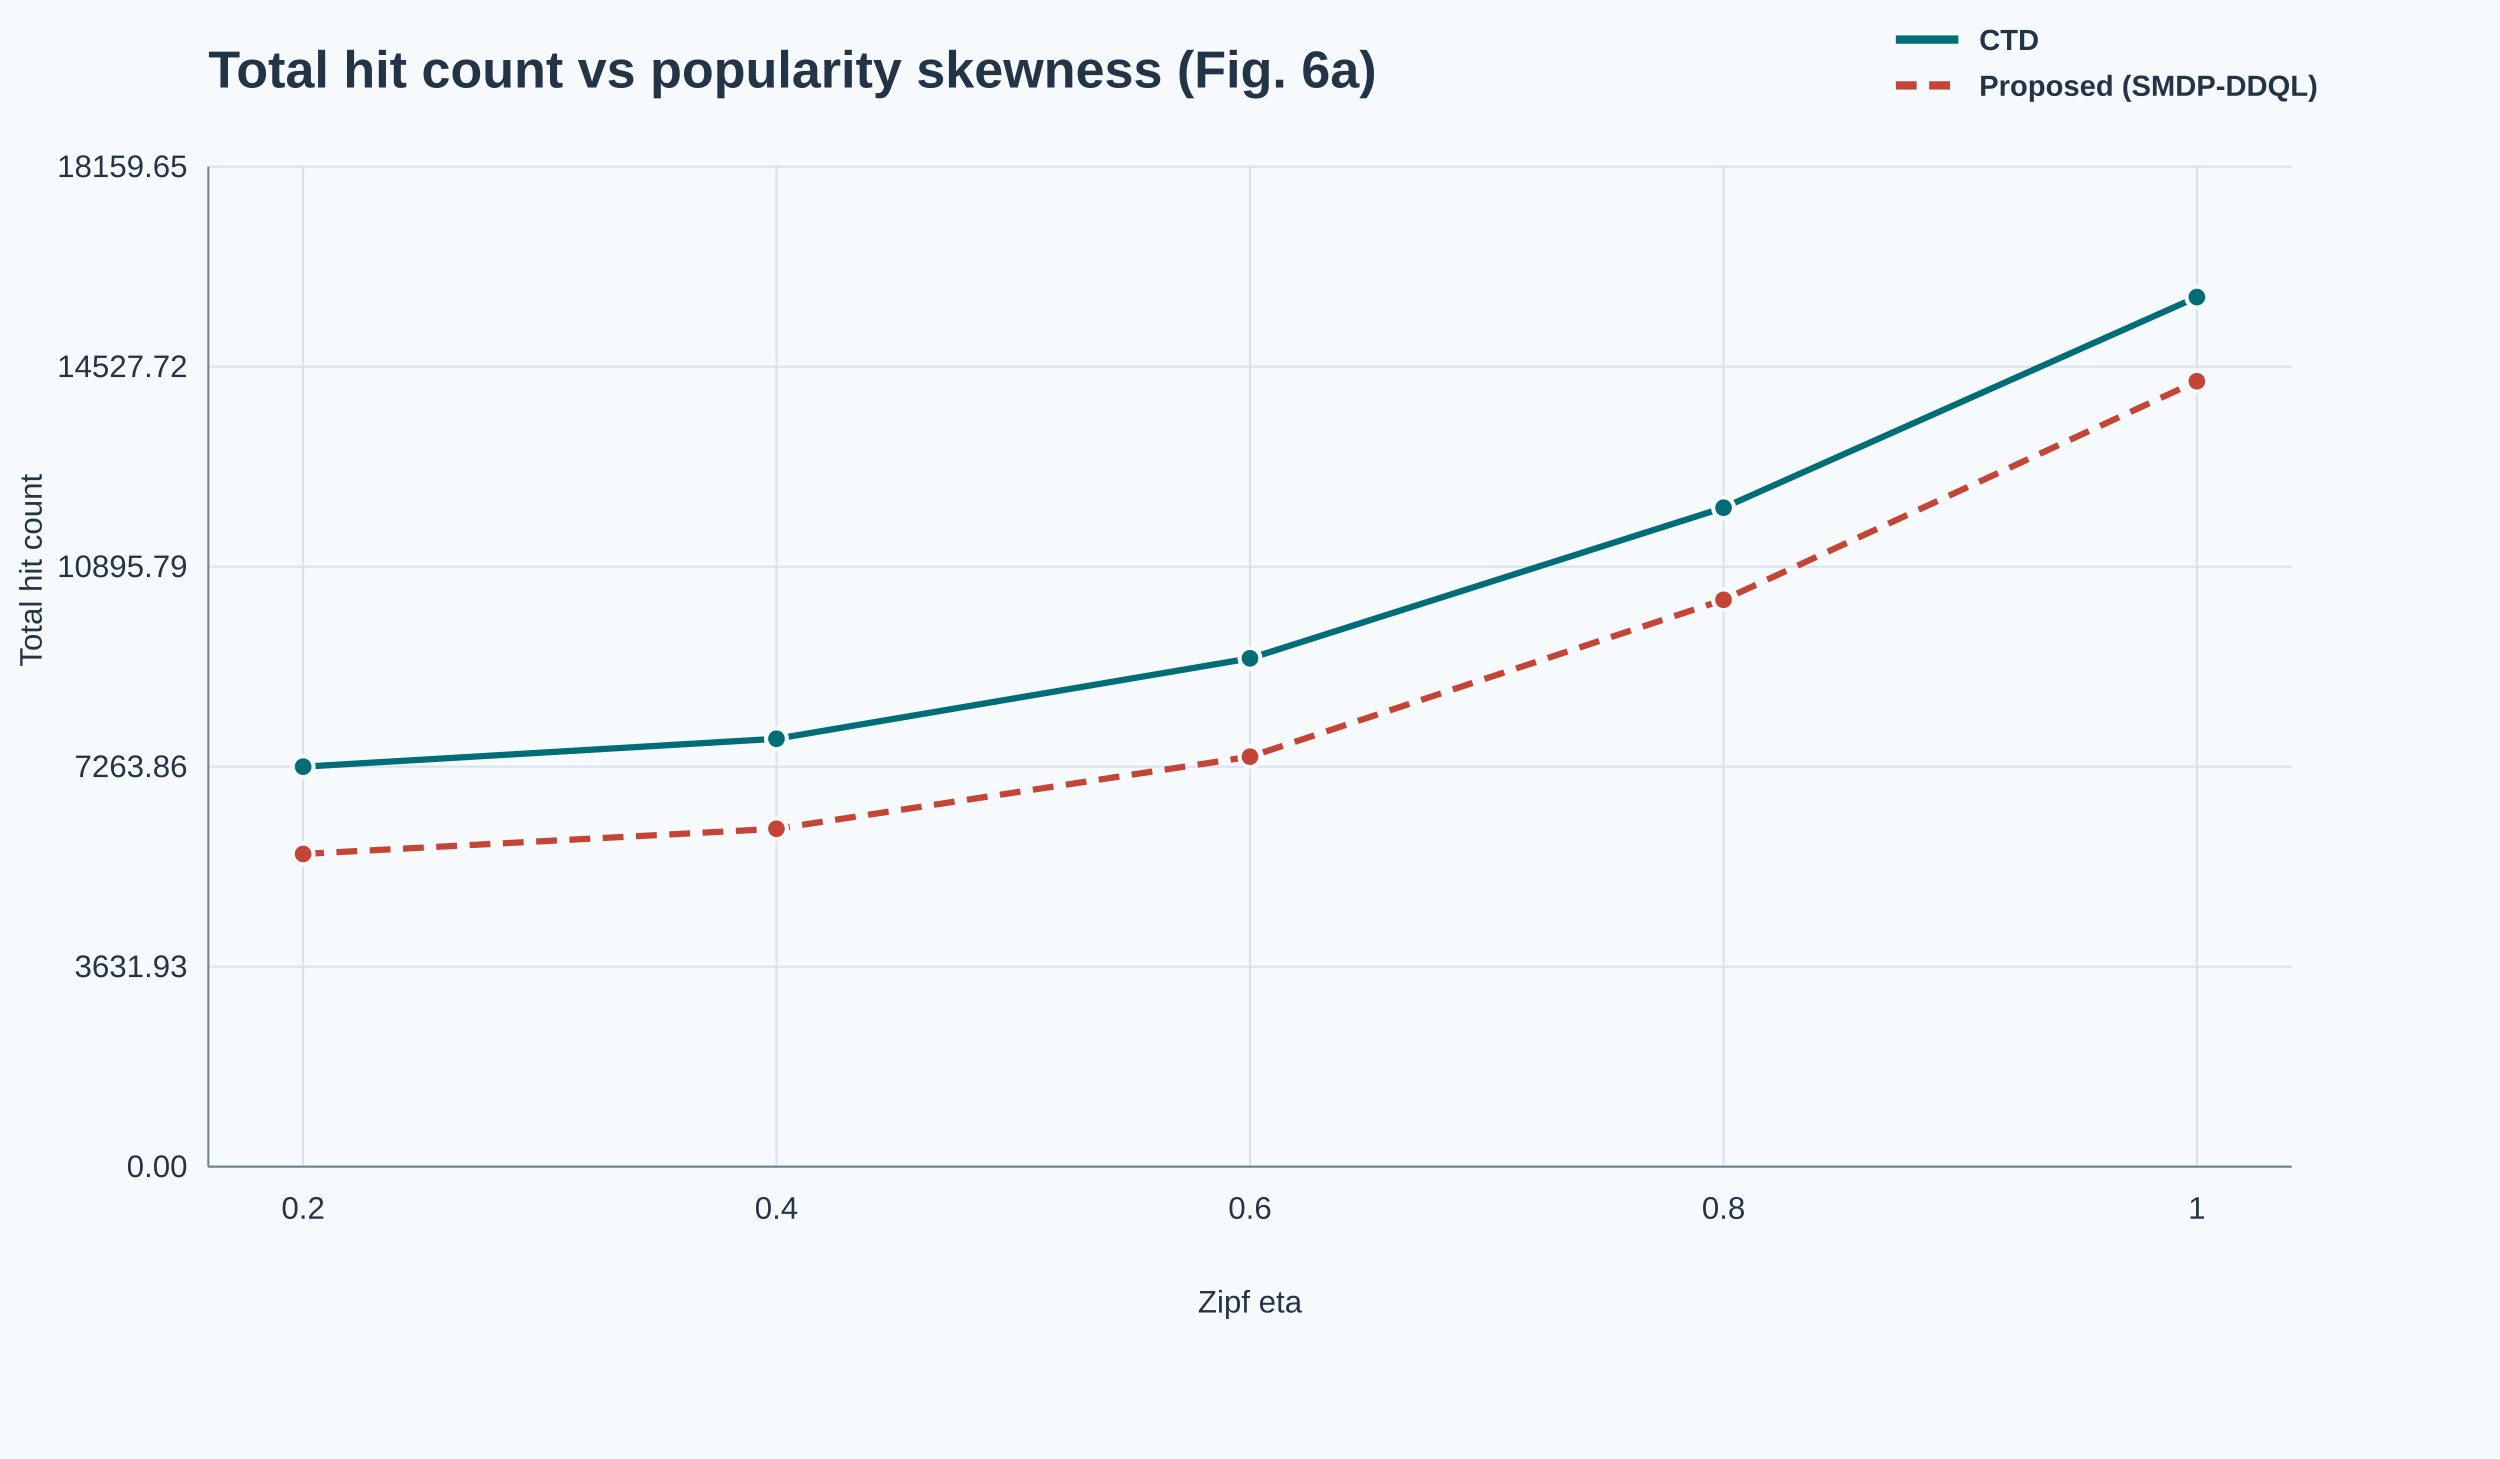
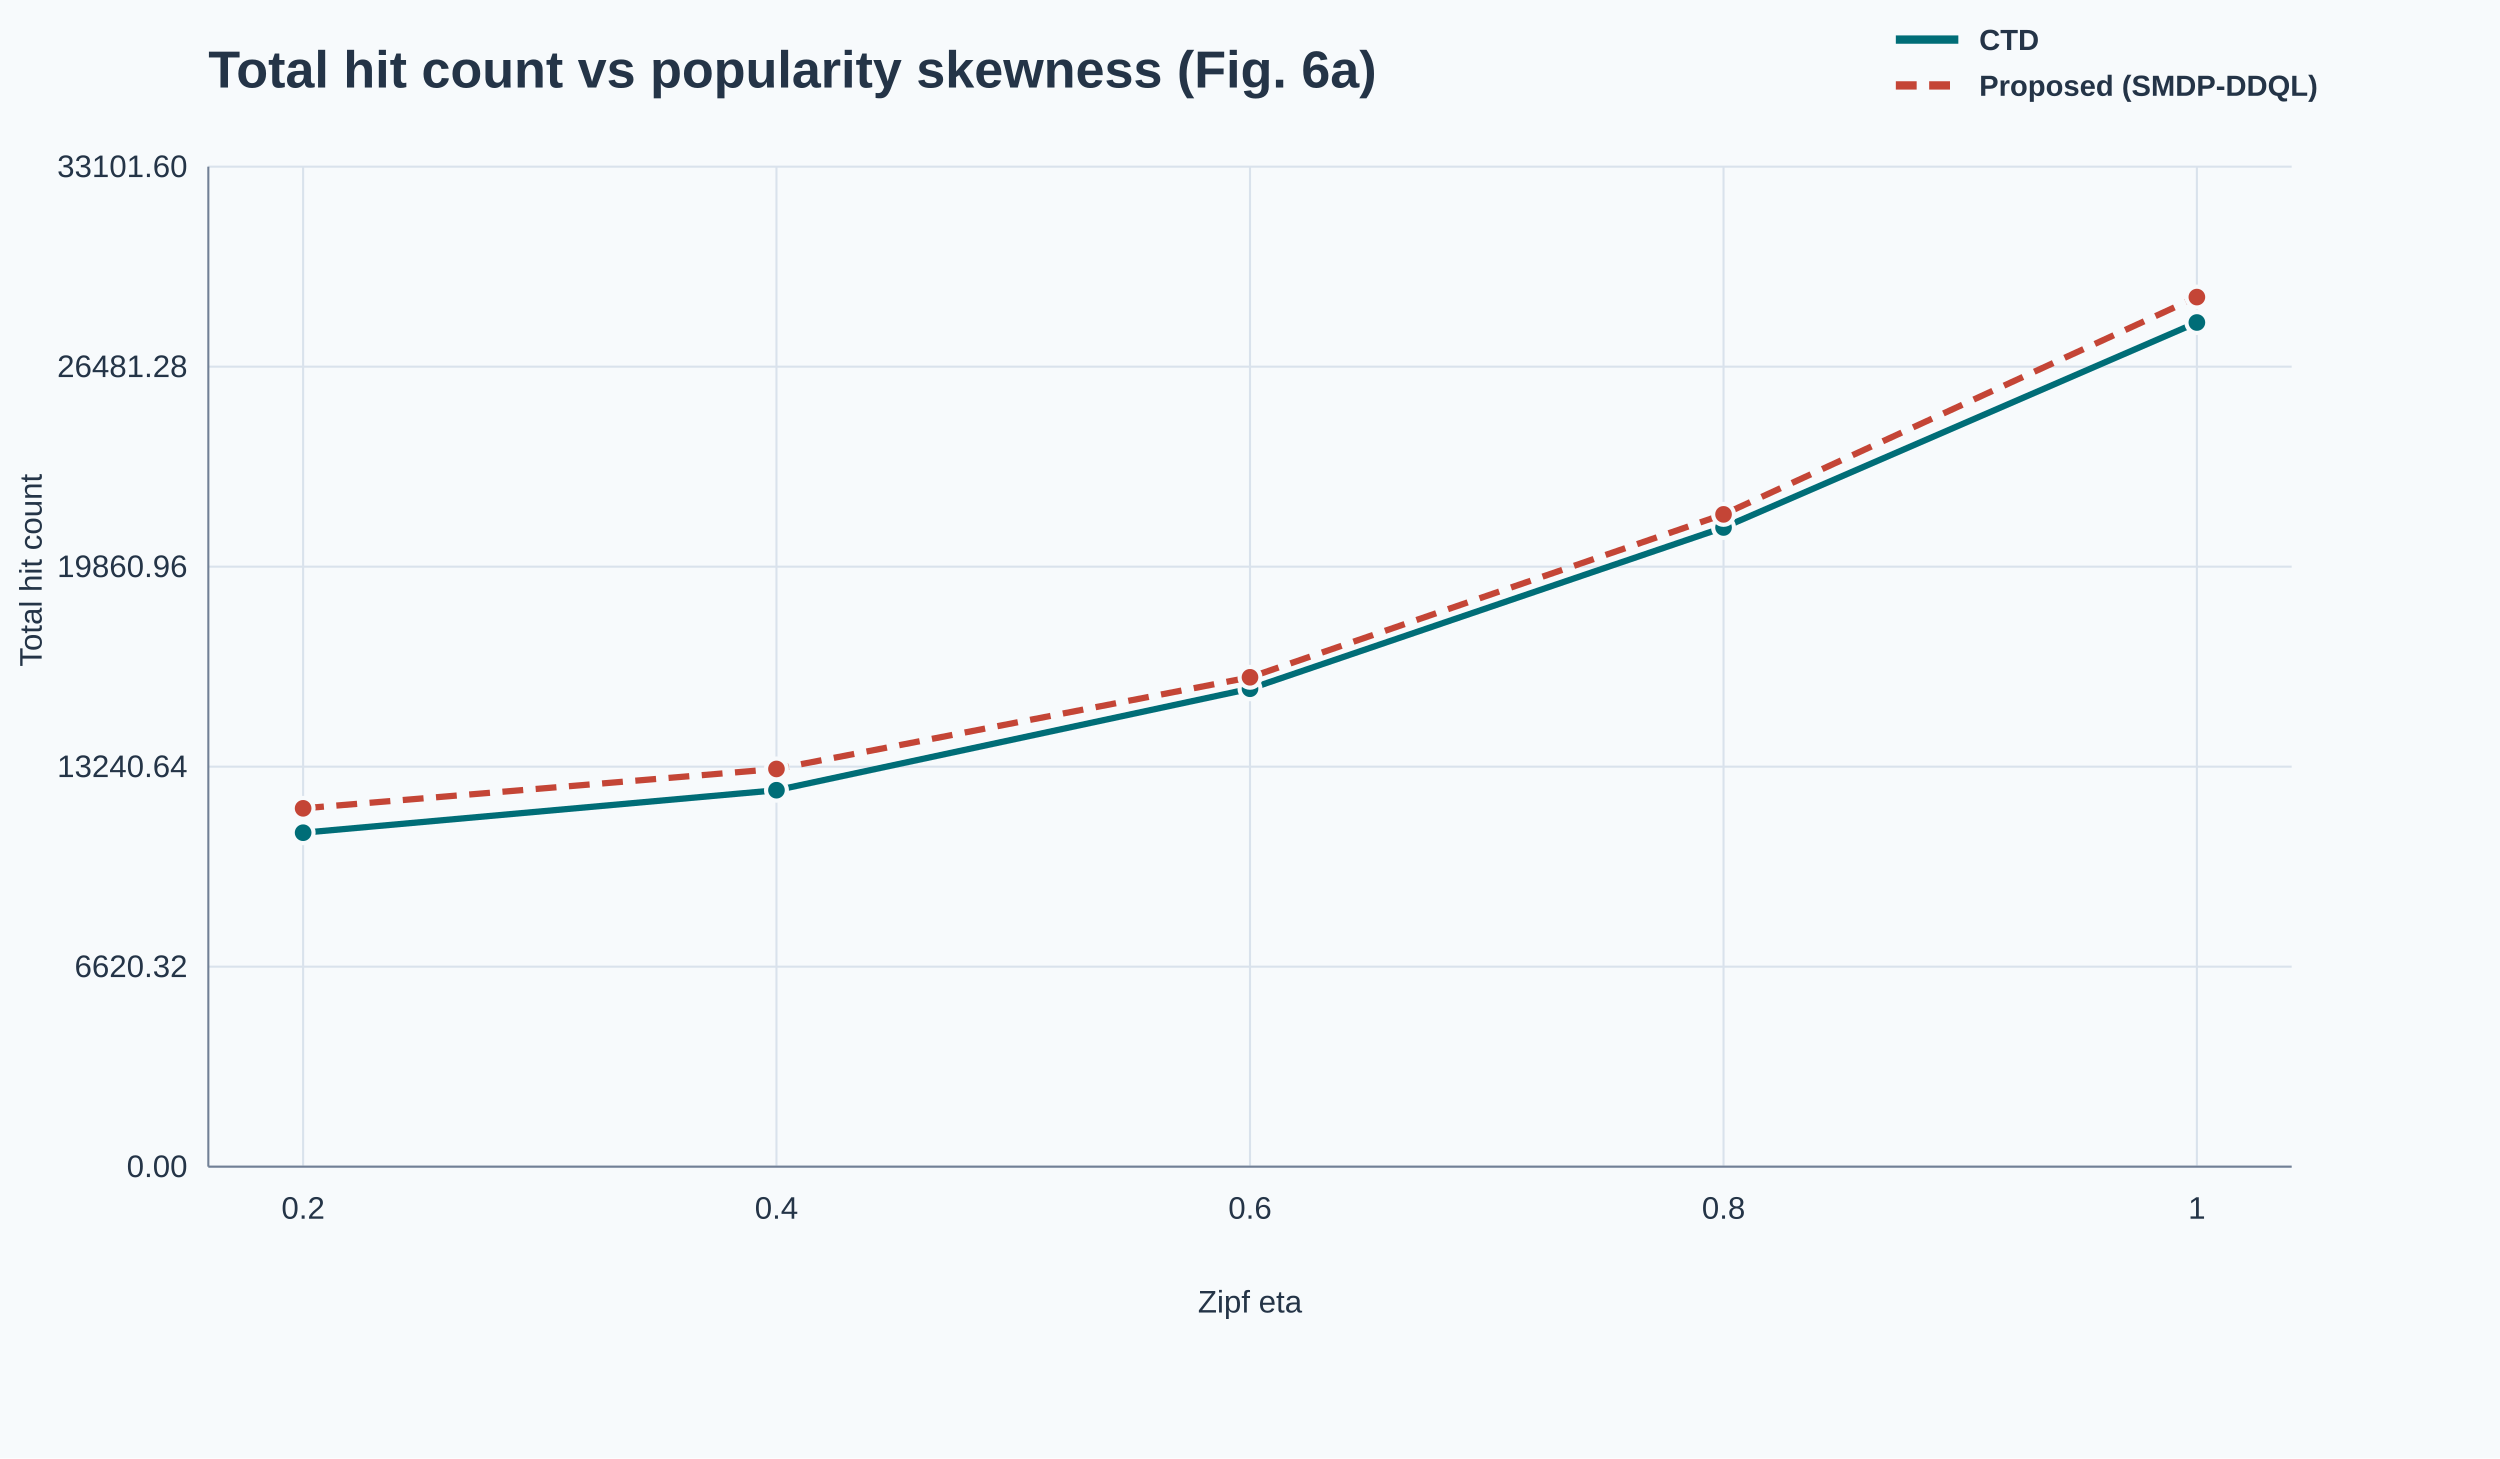
<svg xmlns="http://www.w3.org/2000/svg" width="1200" height="700" viewBox="0 0 1200 700">
  <style>text{font-family:Segoe UI,Arial,sans-serif;fill:#243447}.title{font-size:25px;font-weight:600}.label{font-size:15px}.legend{font-size:14px;font-weight:600}.grid{stroke:#d9e2ec}.axis{stroke:#718096}.line{fill:none;stroke-width:3}.point{stroke:#f7fafc;stroke-width:2}</style>
  <rect width="100%" height="100%" fill="#f7fafc" />
  <text x="100" y="42" class="title">Total hit count vs popularity skewness (Fig. 6a)</text>
  <text x="600" y="630" class="label" text-anchor="middle">Zipf eta</text>
  <text x="20" y="320" class="label" transform="rotate(-90 20 320)">Total hit count</text>
  <line x1="100" y1="560" x2="1100" y2="560" class="grid" />
  <text x="90" y="565" class="label" text-anchor="end">0.00</text>
  <line x1="100" y1="464" x2="1100" y2="464" class="grid" />
-   <text x="90" y="469" class="label" text-anchor="end">3631.93</text>
+   <text x="90" y="469" class="label" text-anchor="end">6620.32</text>
  <line x1="100" y1="368" x2="1100" y2="368" class="grid" />
-   <text x="90" y="373" class="label" text-anchor="end">7263.86</text>
+   <text x="90" y="373" class="label" text-anchor="end">13240.64</text>
  <line x1="100" y1="272" x2="1100" y2="272" class="grid" />
-   <text x="90" y="277" class="label" text-anchor="end">10895.79</text>
+   <text x="90" y="277" class="label" text-anchor="end">19860.96</text>
  <line x1="100" y1="176" x2="1100" y2="176" class="grid" />
-   <text x="90" y="181" class="label" text-anchor="end">14527.72</text>
+   <text x="90" y="181" class="label" text-anchor="end">26481.28</text>
  <line x1="100" y1="80" x2="1100" y2="80" class="grid" />
-   <text x="90" y="85" class="label" text-anchor="end">18159.65</text>
+   <text x="90" y="85" class="label" text-anchor="end">33101.60</text>
  <line x1="145.5" y1="80" x2="145.5" y2="560" class="grid" />
  <text x="145.5" y="585" class="label" text-anchor="middle">0.2</text>
  <line x1="372.7" y1="80" x2="372.7" y2="560" class="grid" />
  <text x="372.7" y="585" class="label" text-anchor="middle">0.4</text>
  <line x1="600.0" y1="80" x2="600.0" y2="560" class="grid" />
  <text x="600.0" y="585" class="label" text-anchor="middle">0.6</text>
  <line x1="827.3" y1="80" x2="827.3" y2="560" class="grid" />
  <text x="827.3" y="585" class="label" text-anchor="middle">0.8</text>
  <line x1="1054.5" y1="80" x2="1054.5" y2="560" class="grid" />
  <text x="1054.5" y="585" class="label" text-anchor="middle">1</text>
-   <polyline points="145.5,368.0 372.7,354.6 600.0,316.0 827.3,243.7 1054.5,142.6" class="line" stroke="#006d77" stroke-dasharray="" />
+   <polyline points="145.5,399.7 372.7,379.3 600.0,330.6 827.3,253.2 1054.5,154.8" class="line" stroke="#006d77" stroke-dasharray="" />
  <line x1="910" y1="19" x2="940" y2="19" stroke="#006d77" stroke-width="4" stroke-dasharray="" />
  <text x="950" y="24" class="legend">CTD</text>
-   <circle cx="145.5" cy="368.0" r="5" fill="#006d77" class="point" />
-   <circle cx="372.7" cy="354.6" r="5" fill="#006d77" class="point" />
-   <circle cx="600.0" cy="316.0" r="5" fill="#006d77" class="point" />
-   <circle cx="827.3" cy="243.7" r="5" fill="#006d77" class="point" />
-   <circle cx="1054.5" cy="142.6" r="5" fill="#006d77" class="point" />
-   <polyline points="145.5,409.9 372.7,397.8 600.0,363.2 827.3,287.9 1054.5,183.0" class="line" stroke="#c44536" stroke-dasharray="10 6" />
+   <circle cx="145.5" cy="399.7" r="5" fill="#006d77" class="point" />
+   <circle cx="372.7" cy="379.3" r="5" fill="#006d77" class="point" />
+   <circle cx="600.0" cy="330.6" r="5" fill="#006d77" class="point" />
+   <circle cx="827.3" cy="253.2" r="5" fill="#006d77" class="point" />
+   <circle cx="1054.5" cy="154.8" r="5" fill="#006d77" class="point" />
+   <polyline points="145.5,388.0 372.7,369.1 600.0,325.1 827.3,246.9 1054.5,142.6" class="line" stroke="#c44536" stroke-dasharray="10 6" />
  <line x1="910" y1="41" x2="940" y2="41" stroke="#c44536" stroke-width="4" stroke-dasharray="10 6" />
  <text x="950" y="46" class="legend">Proposed (SMDP-DDQL)</text>
-   <circle cx="145.5" cy="409.9" r="5" fill="#c44536" class="point" />
-   <circle cx="372.7" cy="397.8" r="5" fill="#c44536" class="point" />
-   <circle cx="600.0" cy="363.2" r="5" fill="#c44536" class="point" />
-   <circle cx="827.3" cy="287.9" r="5" fill="#c44536" class="point" />
-   <circle cx="1054.5" cy="183.0" r="5" fill="#c44536" class="point" />
+   <circle cx="145.5" cy="388.0" r="5" fill="#c44536" class="point" />
+   <circle cx="372.7" cy="369.1" r="5" fill="#c44536" class="point" />
+   <circle cx="600.0" cy="325.1" r="5" fill="#c44536" class="point" />
+   <circle cx="827.3" cy="246.9" r="5" fill="#c44536" class="point" />
+   <circle cx="1054.5" cy="142.6" r="5" fill="#c44536" class="point" />
  <line x1="100" y1="80" x2="100" y2="560" class="axis" />
  <line x1="100" y1="560" x2="1100" y2="560" class="axis" />
</svg>
